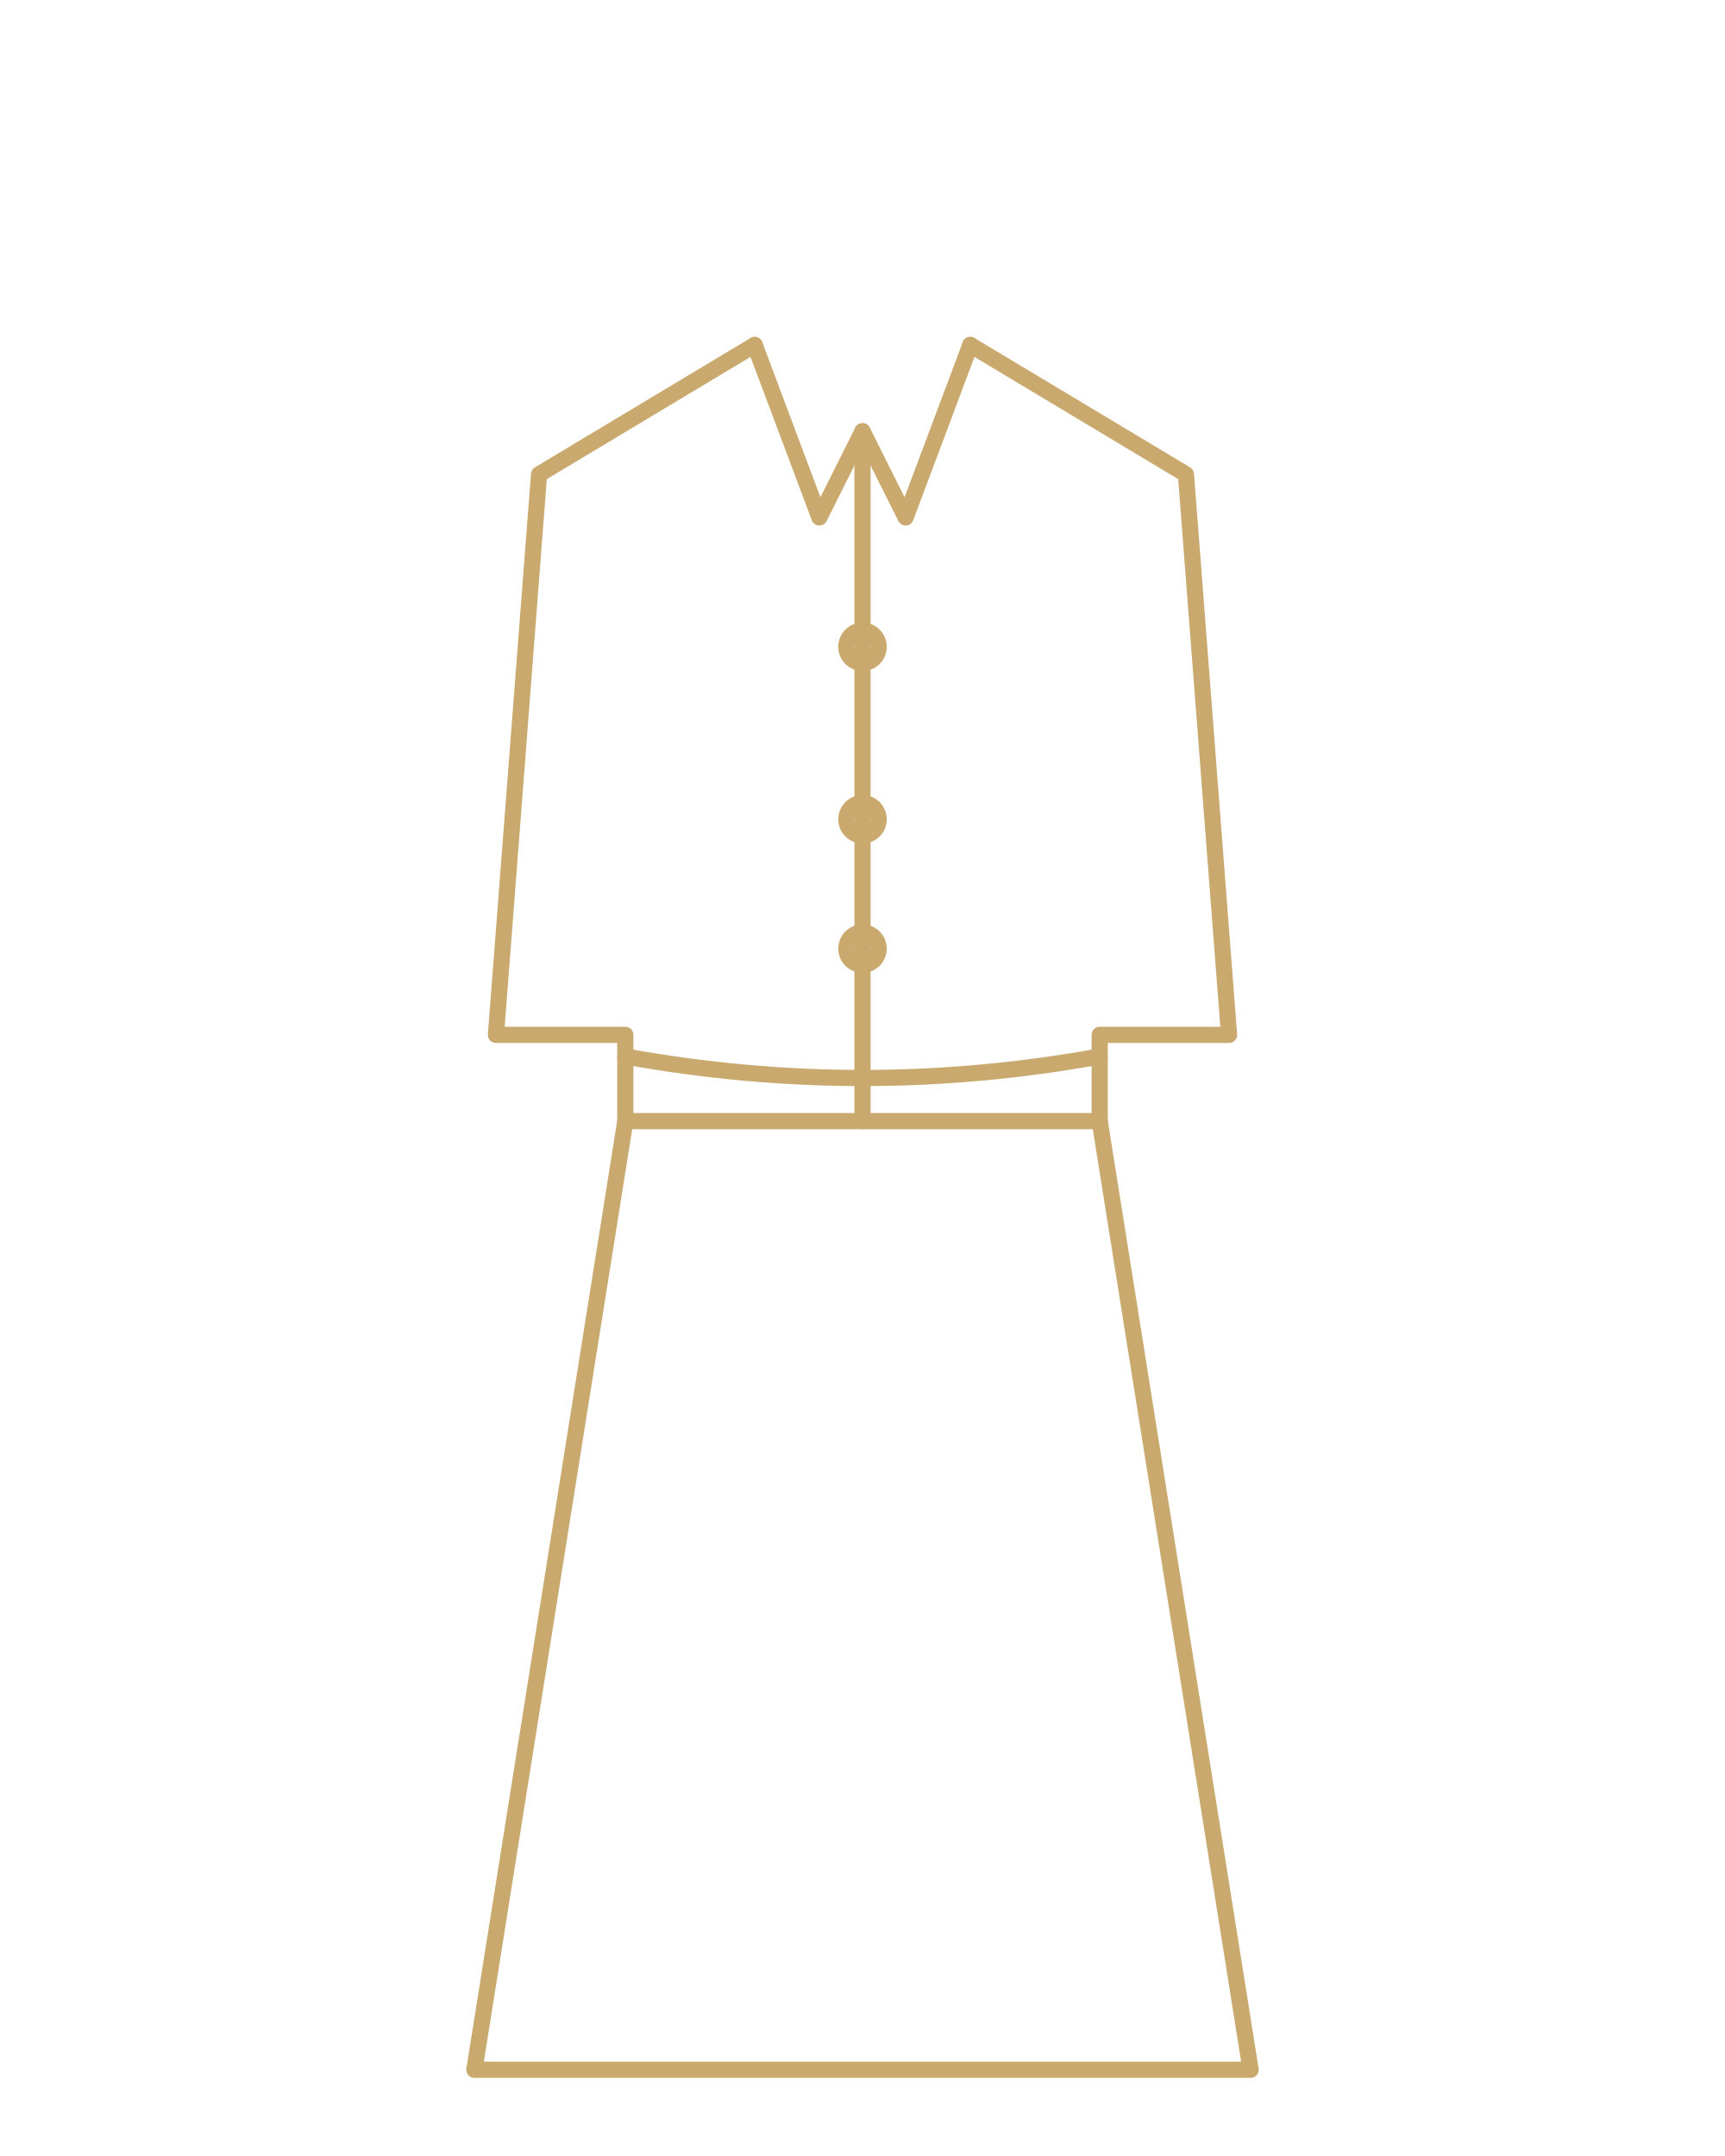
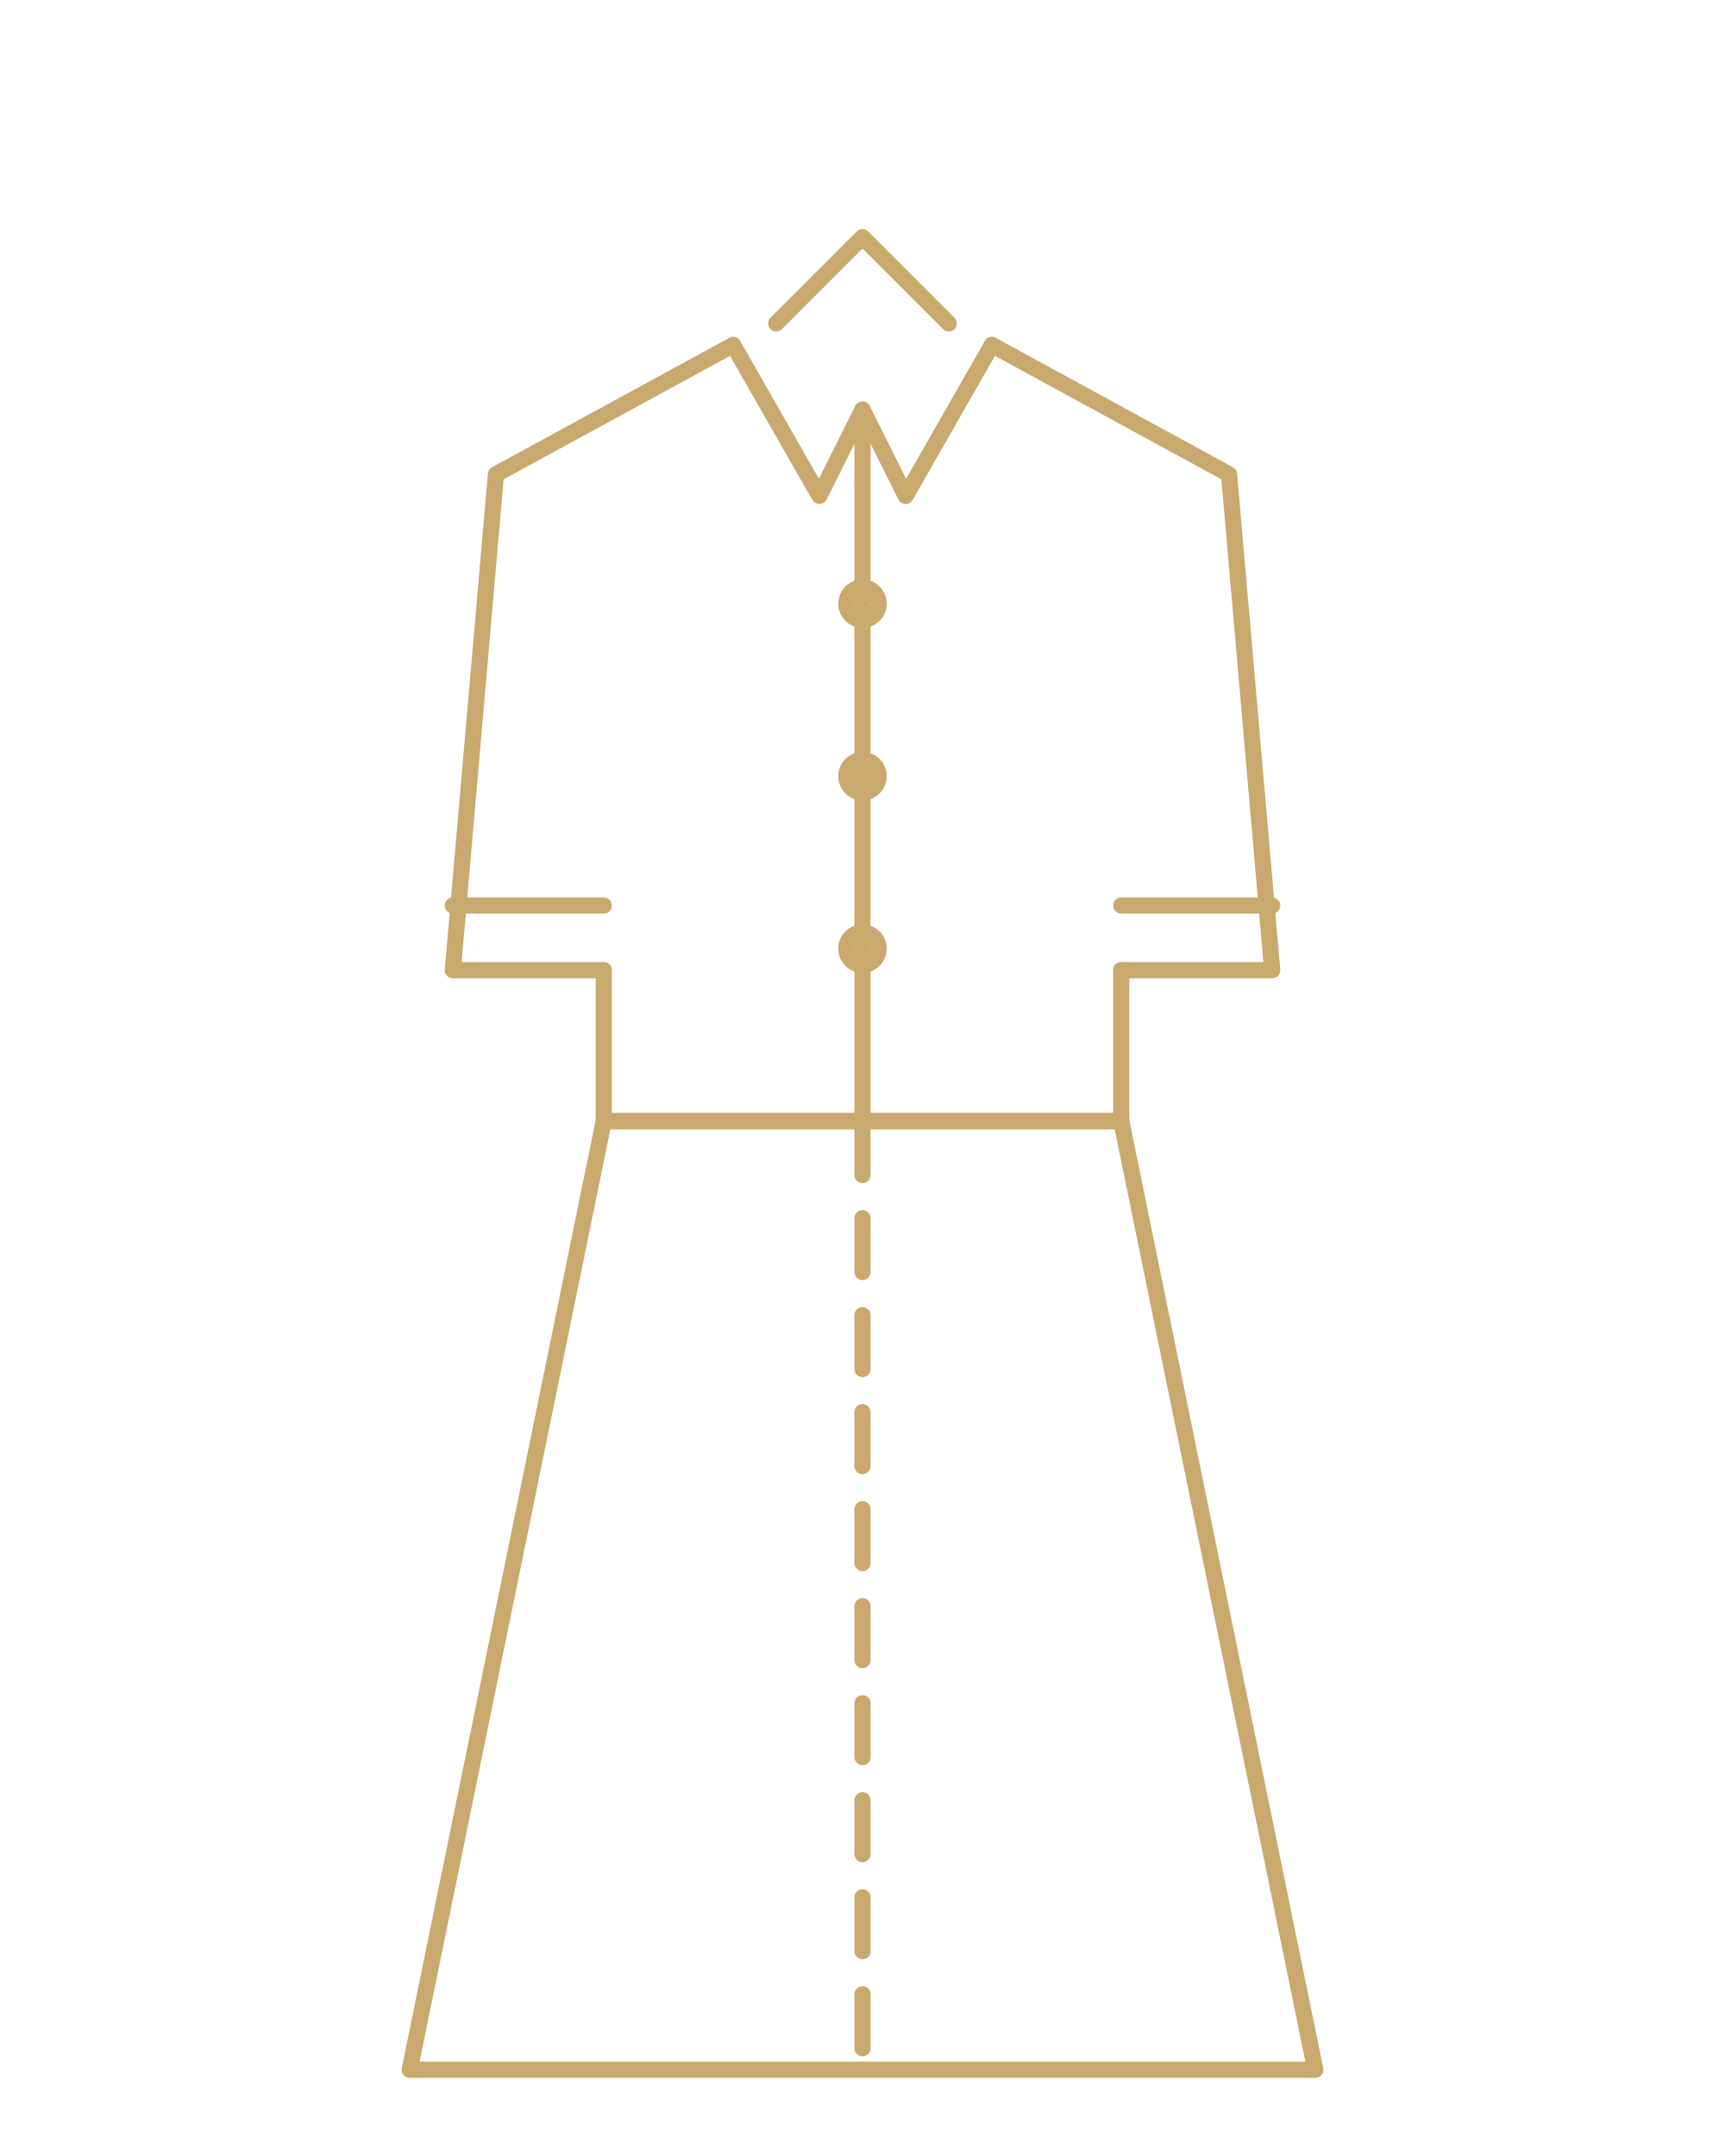
<svg xmlns="http://www.w3.org/2000/svg" viewBox="0 0 160 200" fill="none" stroke="#c9a96e" stroke-width="1.5" stroke-linecap="round" stroke-linejoin="round">
-   <path d="M70,32 L76,48 L80,40 L84,48 L90,32" />
-   <path d="M70,32 L50,44 L46,96 L58,96 L58,104 L102,104 L102,96 L114,96 L110,44 L90,32" />
-   <line x1="80" y1="40" x2="80" y2="104" />
-   <path d="M58,98 Q80,102 102,98" />
-   <path d="M58,104 L44,192 L116,192 L102,104" />
-   <circle cx="80" cy="60" r="1.5" />
-   <circle cx="80" cy="76" r="1.5" />
+   <path d="M68,32 L76,46 L80,38 L84,46 L92,32" />
+   <path d="M72,30 L80,22 L88,30" />
+   <path d="M68,32 L46,44 L42,90 L56,90" />
+   <path d="M92,32 L114,44 L118,90 L104,90" />
+   <line x1="42" y1="84" x2="56" y2="84" />
+   <line x1="118" y1="84" x2="104" y2="84" />
+   <path d="M56,90 L56,104 L104,104 L104,90" />
+   <line x1="56" y1="104" x2="104" y2="104" />
+   <line x1="80" y1="38" x2="80" y2="104" />
+   <circle cx="80" cy="56" r="1.5" />
+   <circle cx="80" cy="72" r="1.5" />
  <circle cx="80" cy="88" r="1.5" />
+   <path d="M56,104 L38,192 L122,192 L104,104" />
+   <line x1="80" y1="104" x2="80" y2="192" stroke-dasharray="5 4" />
</svg>
